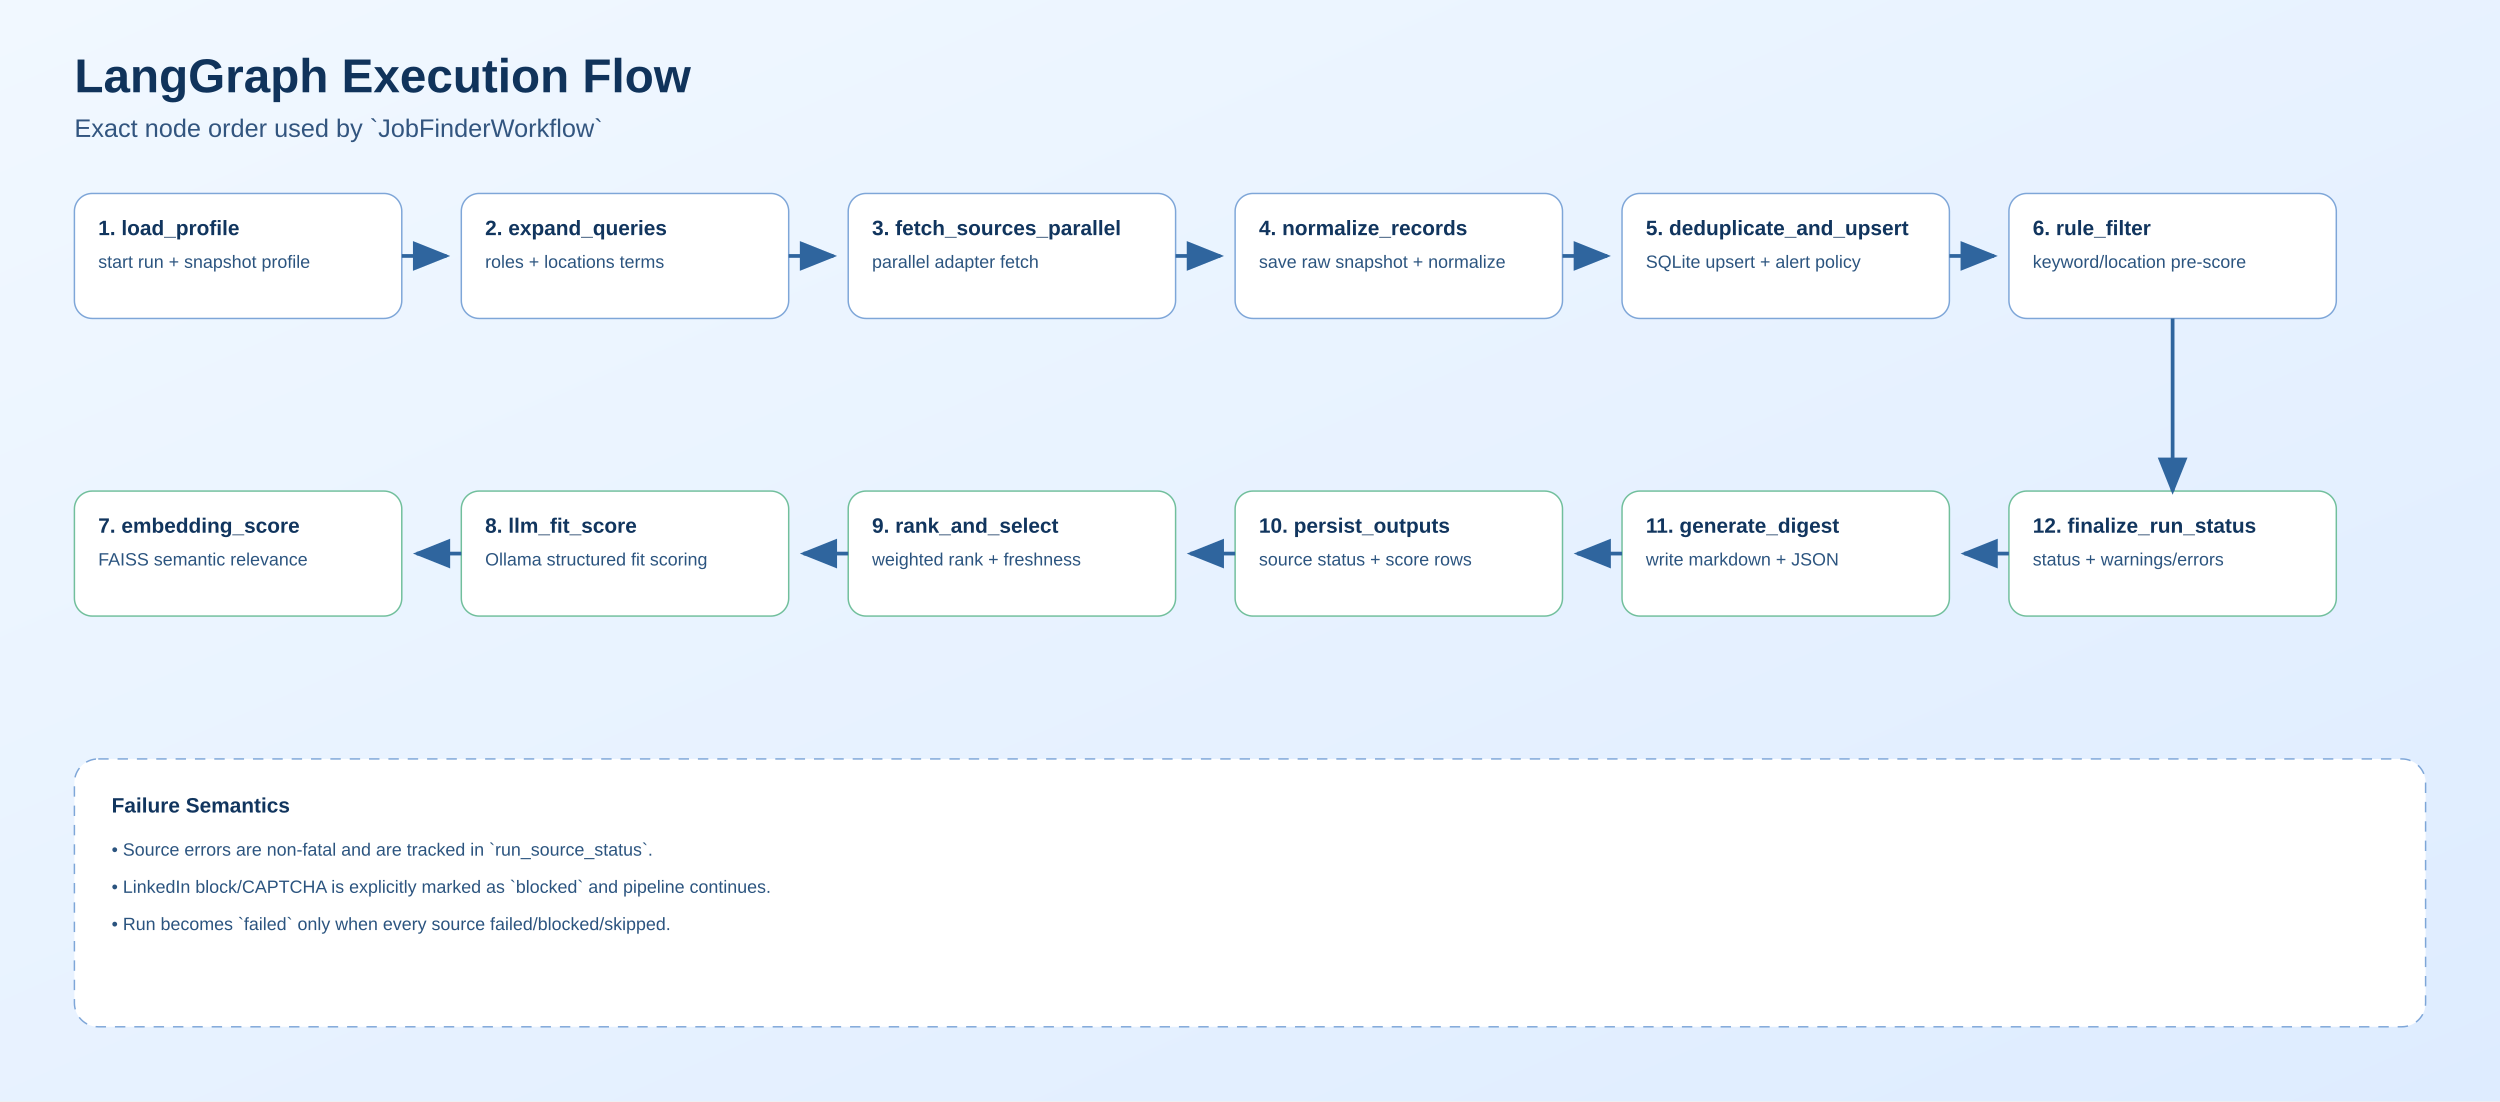
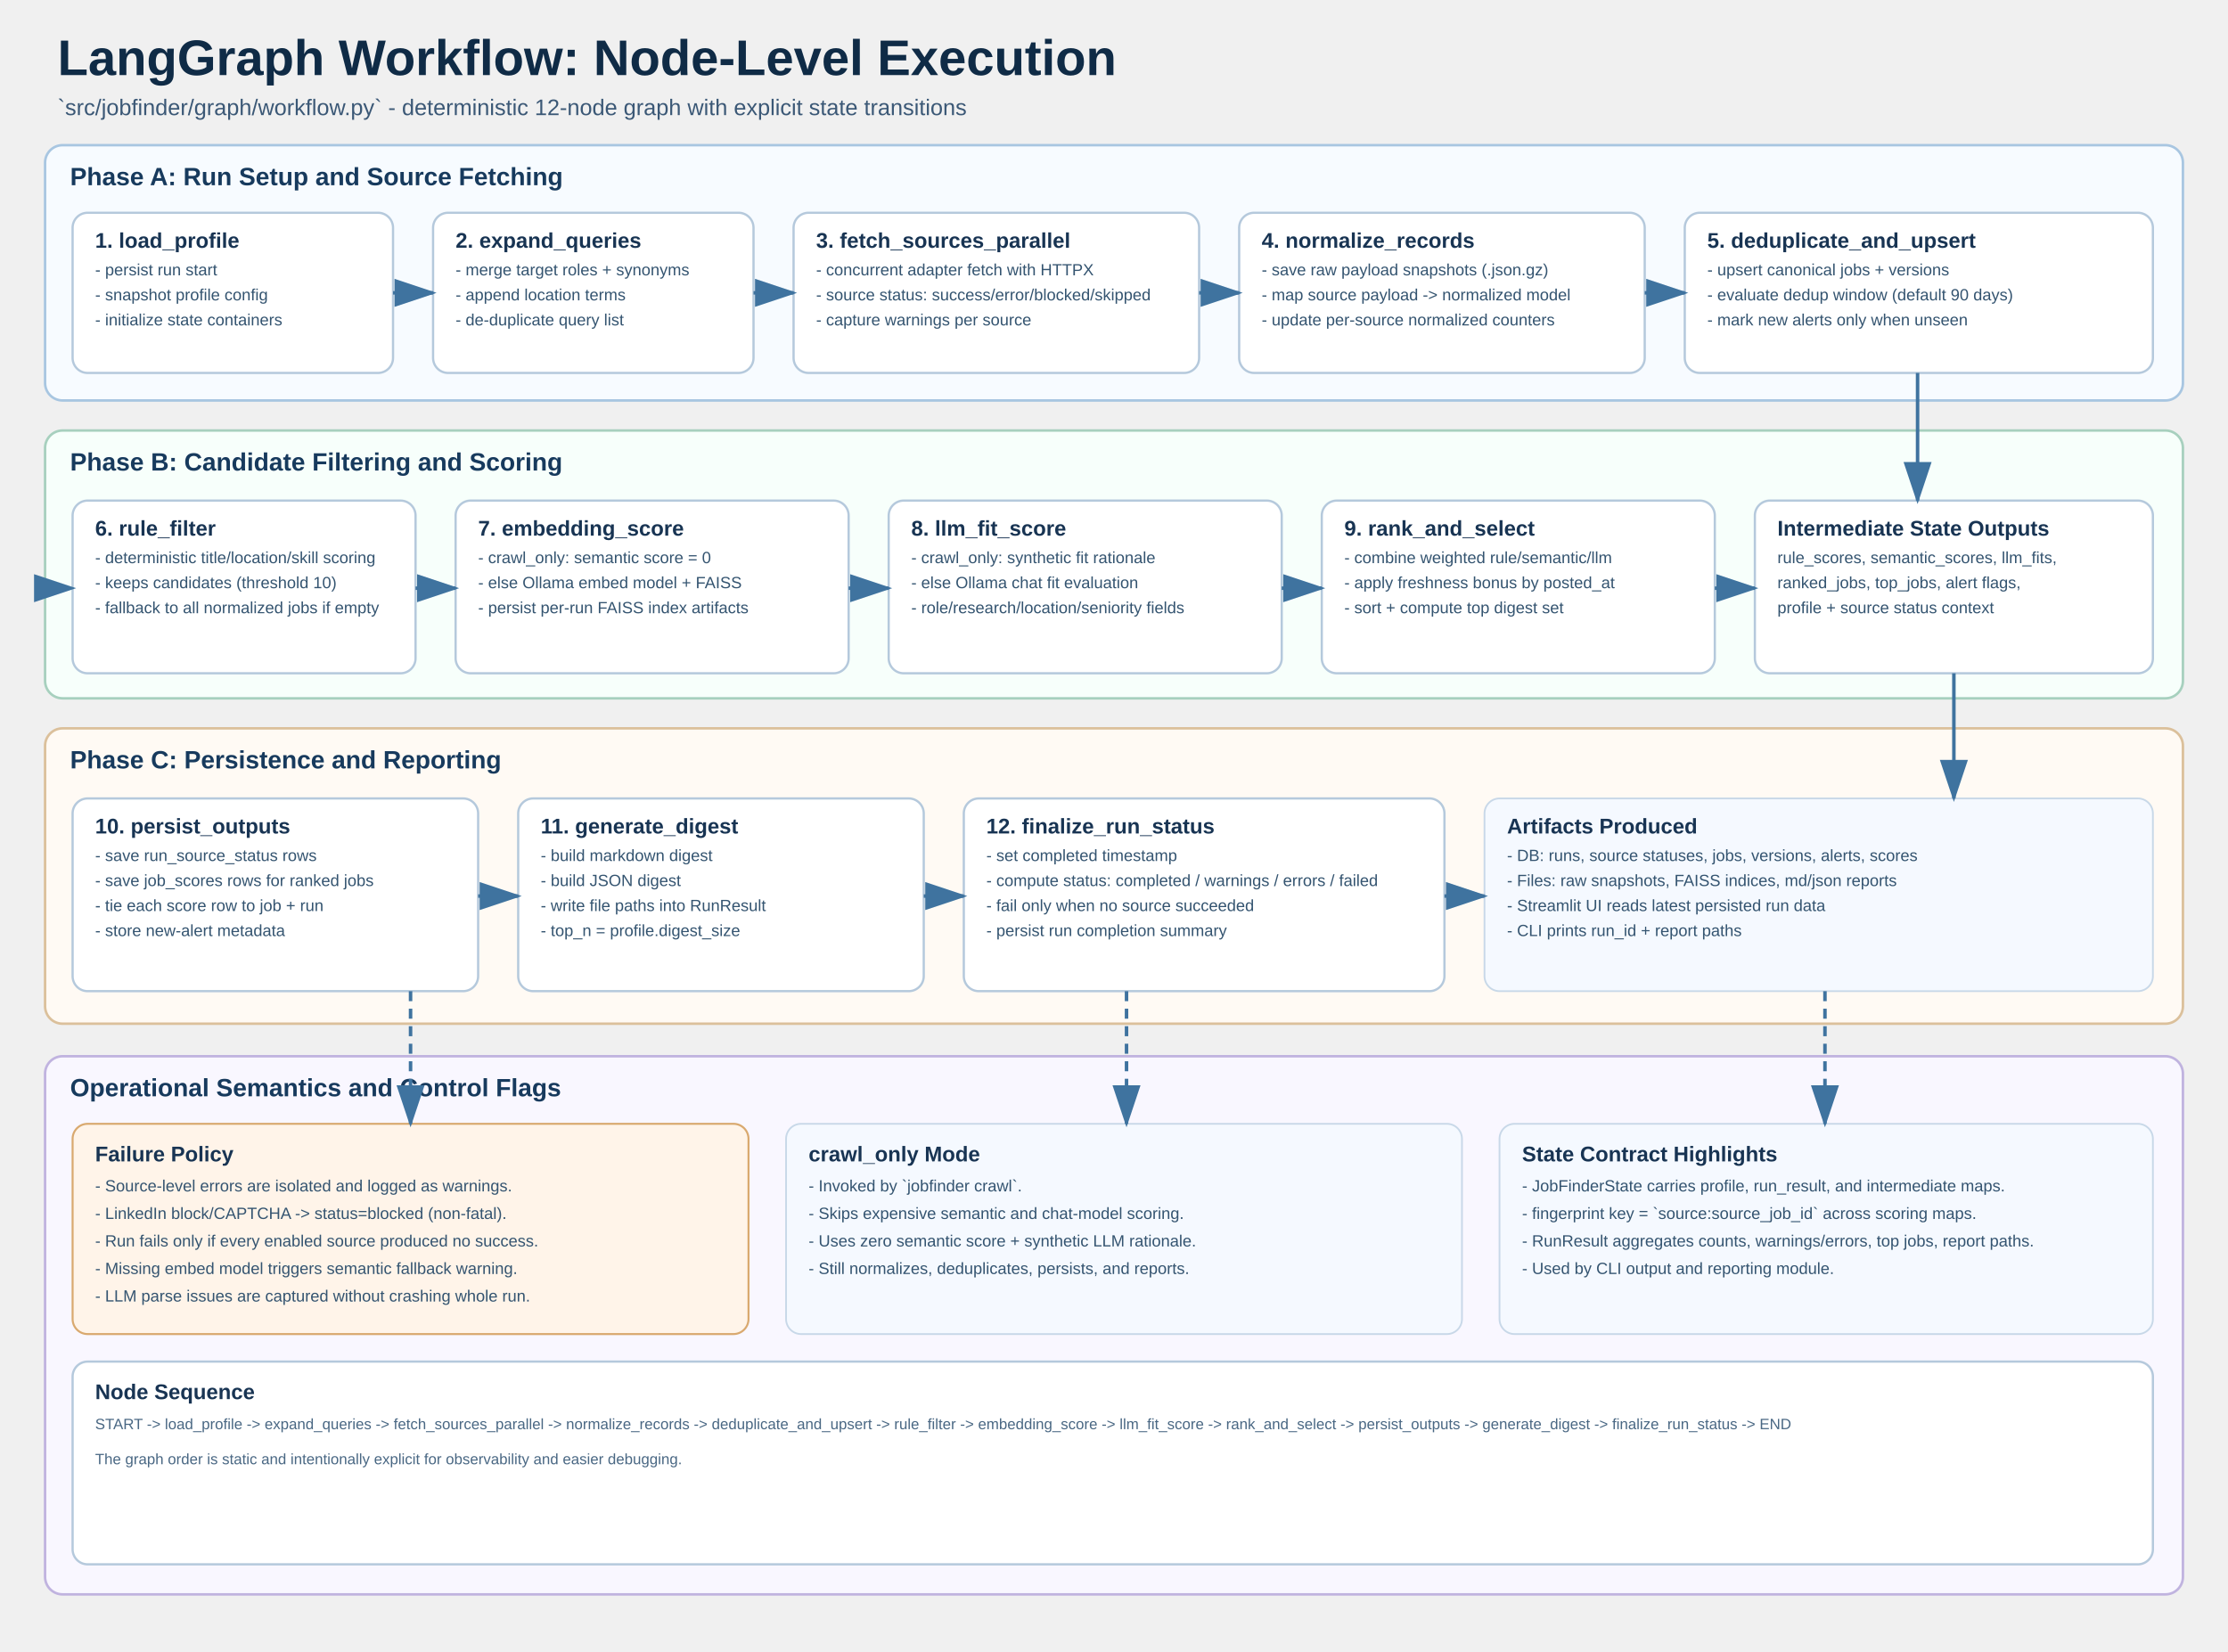
- <svg xmlns="http://www.w3.org/2000/svg" width="1680" height="740" viewBox="0 0 1680 740" role="img" aria-labelledby="title desc">
+ <svg xmlns="http://www.w3.org/2000/svg" width="1780" height="1320" viewBox="0 0 1780 1320" role="img" aria-labelledby="title desc">
  <defs>
-     <linearGradient id="bg2" x1="0" y1="0" x2="1" y2="1">
-       <stop offset="0%" stop-color="#f1f8ff" />
-       <stop offset="100%" stop-color="#deecff" />
-     </linearGradient>
    <style>
-       .header { font: 700 32px 'Segoe UI', Arial, sans-serif; fill: #10335b; }
-       .sub { font: 500 17px 'Segoe UI', Arial, sans-serif; fill: #32557f; }
-       .node-title { font: 700 14px 'Segoe UI', Arial, sans-serif; fill: #11355e; }
-       .node-desc { font: 500 12px 'Segoe UI', Arial, sans-serif; fill: #2b547f; }
-       .arrow { stroke: #2f659e; stroke-width: 2.5; fill: none; marker-end: url(#ah); }
+       .title { font: 700 40px 'Segoe UI', Arial, sans-serif; fill: #0f2b46; }
+       .subtitle { font: 500 18px 'Segoe UI', Arial, sans-serif; fill: #3b5876; }
+       .lane { fill: #f7fbff; stroke: #a8c6e1; stroke-width: 2; }
+       .lane2 { fill: #f7fffb; stroke: #a7d0be; stroke-width: 2; }
+       .lane3 { fill: #fffaf4; stroke: #dbc09b; stroke-width: 2; }
+       .lane4 { fill: #f9f7ff; stroke: #c0b3df; stroke-width: 2; }
+       .node { fill: #ffffff; stroke: #b5c9dc; stroke-width: 1.8; }
+       .node-io { fill: #f5f9ff; stroke: #c8d8e8; stroke-width: 1.4; }
+       .node-title { font: 700 17px 'Segoe UI', Arial, sans-serif; fill: #183453; }
+       .node-text { font: 500 13px 'Segoe UI', Arial, sans-serif; fill: #345470; }
+       .lane-title { font: 700 20px 'Segoe UI', Arial, sans-serif; fill: #173a5d; }
+       .small { font: 500 12px 'Segoe UI', Arial, sans-serif; fill: #496783; }
+       .arrow { stroke: #3f739f; stroke-width: 2.8; fill: none; marker-end: url(#arrowhead); }
+       .dashed { stroke-dasharray: 8 6; }
+       .warn { fill: #fff4e9; stroke: #d9a96f; stroke-width: 1.6; }
    </style>
-     <marker id="ah" markerWidth="10" markerHeight="8" refX="9" refY="4" orient="auto">
-       <polygon points="0 0, 10 4, 0 8" fill="#2f659e" />
+     <marker id="arrowhead" markerWidth="12" markerHeight="8" refX="11" refY="4" orient="auto">
+       <polygon points="0 0, 12 4, 0 8" fill="#3f739f" />
    </marker>
  </defs>
-   <rect width="1680" height="740" fill="url(#bg2)" />
-   <text x="50" y="62" class="header">LangGraph Execution Flow</text>
-   <text x="50" y="92" class="sub">Exact node order used by `JobFinderWorkflow`</text>
-   <g transform="translate(50,130)">
-     <rect x="0" y="0" width="220" height="84" rx="12" fill="#fff" stroke="#7ea6d8" />
-     <text x="16" y="28" class="node-title">1. load_profile</text>
-     <text x="16" y="50" class="node-desc">start run + snapshot profile</text>
-   </g>
-   <g transform="translate(310,130)">
-     <rect x="0" y="0" width="220" height="84" rx="12" fill="#fff" stroke="#7ea6d8" />
-     <text x="16" y="28" class="node-title">2. expand_queries</text>
-     <text x="16" y="50" class="node-desc">roles + locations terms</text>
-   </g>
-   <g transform="translate(570,130)">
-     <rect x="0" y="0" width="220" height="84" rx="12" fill="#fff" stroke="#7ea6d8" />
-     <text x="16" y="28" class="node-title">3. fetch_sources_parallel</text>
-     <text x="16" y="50" class="node-desc">parallel adapter fetch</text>
-   </g>
-   <g transform="translate(830,130)">
-     <rect x="0" y="0" width="220" height="84" rx="12" fill="#fff" stroke="#7ea6d8" />
-     <text x="16" y="28" class="node-title">4. normalize_records</text>
-     <text x="16" y="50" class="node-desc">save raw snapshot + normalize</text>
-   </g>
-   <g transform="translate(1090,130)">
-     <rect x="0" y="0" width="220" height="84" rx="12" fill="#fff" stroke="#7ea6d8" />
-     <text x="16" y="28" class="node-title">5. deduplicate_and_upsert</text>
-     <text x="16" y="50" class="node-desc">SQLite upsert + alert policy</text>
-   </g>
-   <g transform="translate(1350,130)">
-     <rect x="0" y="0" width="220" height="84" rx="12" fill="#fff" stroke="#7ea6d8" />
-     <text x="16" y="28" class="node-title">6. rule_filter</text>
-     <text x="16" y="50" class="node-desc">keyword/location pre-score</text>
-   </g>
-   <g transform="translate(50,330)">
-     <rect x="0" y="0" width="220" height="84" rx="12" fill="#fff" stroke="#71bf9c" />
-     <text x="16" y="28" class="node-title">7. embedding_score</text>
-     <text x="16" y="50" class="node-desc">FAISS semantic relevance</text>
-   </g>
-   <g transform="translate(310,330)">
-     <rect x="0" y="0" width="220" height="84" rx="12" fill="#fff" stroke="#71bf9c" />
-     <text x="16" y="28" class="node-title">8. llm_fit_score</text>
-     <text x="16" y="50" class="node-desc">Ollama structured fit scoring</text>
-   </g>
-   <g transform="translate(570,330)">
-     <rect x="0" y="0" width="220" height="84" rx="12" fill="#fff" stroke="#71bf9c" />
-     <text x="16" y="28" class="node-title">9. rank_and_select</text>
-     <text x="16" y="50" class="node-desc">weighted rank + freshness</text>
-   </g>
-   <g transform="translate(830,330)">
-     <rect x="0" y="0" width="220" height="84" rx="12" fill="#fff" stroke="#71bf9c" />
-     <text x="16" y="28" class="node-title">10. persist_outputs</text>
-     <text x="16" y="50" class="node-desc">source status + score rows</text>
-   </g>
-   <g transform="translate(1090,330)">
-     <rect x="0" y="0" width="220" height="84" rx="12" fill="#fff" stroke="#71bf9c" />
-     <text x="16" y="28" class="node-title">11. generate_digest</text>
-     <text x="16" y="50" class="node-desc">write markdown + JSON</text>
-   </g>
-   <g transform="translate(1350,330)">
-     <rect x="0" y="0" width="220" height="84" rx="12" fill="#fff" stroke="#71bf9c" />
-     <text x="16" y="28" class="node-title">12. finalize_run_status</text>
-     <text x="16" y="50" class="node-desc">status + warnings/errors</text>
-   </g>
-   <path class="arrow" d="M270 172 L300 172" />
-   <path class="arrow" d="M530 172 L560 172" />
-   <path class="arrow" d="M790 172 L820 172" />
-   <path class="arrow" d="M1050 172 L1080 172" />
-   <path class="arrow" d="M1310 172 L1340 172" />
-   <path class="arrow" d="M1460 214 C1460 260 1460 290 1460 330" />
-   <path class="arrow" d="M1350 372 L1320 372" />
-   <path class="arrow" d="M1090 372 L1060 372" />
-   <path class="arrow" d="M830 372 L800 372" />
-   <path class="arrow" d="M570 372 L540 372" />
-   <path class="arrow" d="M310 372 L280 372" />
-   <rect x="50" y="510" width="1580" height="180" rx="16" fill="#ffffff" stroke="#7ea6d8" stroke-dasharray="7 6" />
-   <text x="75" y="546" class="node-title">Failure Semantics</text>
-   <text x="75" y="575" class="node-desc">• Source errors are non-fatal and are tracked in `run_source_status`.</text>
-   <text x="75" y="600" class="node-desc">• LinkedIn block/CAPTCHA is explicitly marked as `blocked` and pipeline continues.</text>
-   <text x="75" y="625" class="node-desc">• Run becomes `failed` only when every source failed/blocked/skipped.</text>
+   <text x="46" y="60" class="title">LangGraph Workflow: Node-Level Execution</text>
+   <text x="46" y="92" class="subtitle">`src/jobfinder/graph/workflow.py` - deterministic 12-node graph with explicit state transitions</text>
+   <rect x="36" y="116" width="1708" height="204" rx="14" class="lane" />
+   <text x="56" y="148" class="lane-title">Phase A: Run Setup and Source Fetching</text>
+   <rect x="58" y="170" width="256" height="128" rx="12" class="node" />
+   <text x="76" y="198" class="node-title">1. load_profile</text>
+   <text x="76" y="220" class="node-text">- persist run start</text>
+   <text x="76" y="240" class="node-text">- snapshot profile config</text>
+   <text x="76" y="260" class="node-text">- initialize state containers</text>
+   <rect x="346" y="170" width="256" height="128" rx="12" class="node" />
+   <text x="364" y="198" class="node-title">2. expand_queries</text>
+   <text x="364" y="220" class="node-text">- merge target roles + synonyms</text>
+   <text x="364" y="240" class="node-text">- append location terms</text>
+   <text x="364" y="260" class="node-text">- de-duplicate query list</text>
+   <rect x="634" y="170" width="324" height="128" rx="12" class="node" />
+   <text x="652" y="198" class="node-title">3. fetch_sources_parallel</text>
+   <text x="652" y="220" class="node-text">- concurrent adapter fetch with HTTPX</text>
+   <text x="652" y="240" class="node-text">- source status: success/error/blocked/skipped</text>
+   <text x="652" y="260" class="node-text">- capture warnings per source</text>
+   <rect x="990" y="170" width="324" height="128" rx="12" class="node" />
+   <text x="1008" y="198" class="node-title">4. normalize_records</text>
+   <text x="1008" y="220" class="node-text">- save raw payload snapshots (.json.gz)</text>
+   <text x="1008" y="240" class="node-text">- map source payload -&gt; normalized model</text>
+   <text x="1008" y="260" class="node-text">- update per-source normalized counters</text>
+   <rect x="1346" y="170" width="374" height="128" rx="12" class="node" />
+   <text x="1364" y="198" class="node-title">5. deduplicate_and_upsert</text>
+   <text x="1364" y="220" class="node-text">- upsert canonical jobs + versions</text>
+   <text x="1364" y="240" class="node-text">- evaluate dedup window (default 90 days)</text>
+   <text x="1364" y="260" class="node-text">- mark new alerts only when unseen</text>
+   <rect x="36" y="344" width="1708" height="214" rx="14" class="lane2" />
+   <text x="56" y="376" class="lane-title">Phase B: Candidate Filtering and Scoring</text>
+   <rect x="58" y="400" width="274" height="138" rx="12" class="node" />
+   <text x="76" y="428" class="node-title">6. rule_filter</text>
+   <text x="76" y="450" class="node-text">- deterministic title/location/skill scoring</text>
+   <text x="76" y="470" class="node-text">- keeps candidates (threshold 10)</text>
+   <text x="76" y="490" class="node-text">- fallback to all normalized jobs if empty</text>
+   <rect x="364" y="400" width="314" height="138" rx="12" class="node" />
+   <text x="382" y="428" class="node-title">7. embedding_score</text>
+   <text x="382" y="450" class="node-text">- crawl_only: semantic score = 0</text>
+   <text x="382" y="470" class="node-text">- else Ollama embed model + FAISS</text>
+   <text x="382" y="490" class="node-text">- persist per-run FAISS index artifacts</text>
+   <rect x="710" y="400" width="314" height="138" rx="12" class="node" />
+   <text x="728" y="428" class="node-title">8. llm_fit_score</text>
+   <text x="728" y="450" class="node-text">- crawl_only: synthetic fit rationale</text>
+   <text x="728" y="470" class="node-text">- else Ollama chat fit evaluation</text>
+   <text x="728" y="490" class="node-text">- role/research/location/seniority fields</text>
+   <rect x="1056" y="400" width="314" height="138" rx="12" class="node" />
+   <text x="1074" y="428" class="node-title">9. rank_and_select</text>
+   <text x="1074" y="450" class="node-text">- combine weighted rule/semantic/llm</text>
+   <text x="1074" y="470" class="node-text">- apply freshness bonus by posted_at</text>
+   <text x="1074" y="490" class="node-text">- sort + compute top digest set</text>
+   <rect x="1402" y="400" width="318" height="138" rx="12" class="node" />
+   <text x="1420" y="428" class="node-title">Intermediate State Outputs</text>
+   <text x="1420" y="450" class="node-text">rule_scores, semantic_scores, llm_fits,</text>
+   <text x="1420" y="470" class="node-text">ranked_jobs, top_jobs, alert flags,</text>
+   <text x="1420" y="490" class="node-text">profile + source status context</text>
+   <rect x="36" y="582" width="1708" height="236" rx="14" class="lane3" />
+   <text x="56" y="614" class="lane-title">Phase C: Persistence and Reporting</text>
+   <rect x="58" y="638" width="324" height="154" rx="12" class="node" />
+   <text x="76" y="666" class="node-title">10. persist_outputs</text>
+   <text x="76" y="688" class="node-text">- save run_source_status rows</text>
+   <text x="76" y="708" class="node-text">- save job_scores rows for ranked jobs</text>
+   <text x="76" y="728" class="node-text">- tie each score row to job + run</text>
+   <text x="76" y="748" class="node-text">- store new-alert metadata</text>
+   <rect x="414" y="638" width="324" height="154" rx="12" class="node" />
+   <text x="432" y="666" class="node-title">11. generate_digest</text>
+   <text x="432" y="688" class="node-text">- build markdown digest</text>
+   <text x="432" y="708" class="node-text">- build JSON digest</text>
+   <text x="432" y="728" class="node-text">- write file paths into RunResult</text>
+   <text x="432" y="748" class="node-text">- top_n = profile.digest_size</text>
+   <rect x="770" y="638" width="384" height="154" rx="12" class="node" />
+   <text x="788" y="666" class="node-title">12. finalize_run_status</text>
+   <text x="788" y="688" class="node-text">- set completed timestamp</text>
+   <text x="788" y="708" class="node-text">- compute status: completed / warnings / errors / failed</text>
+   <text x="788" y="728" class="node-text">- fail only when no source succeeded</text>
+   <text x="788" y="748" class="node-text">- persist run completion summary</text>
+   <rect x="1186" y="638" width="534" height="154" rx="12" class="node-io" />
+   <text x="1204" y="666" class="node-title">Artifacts Produced</text>
+   <text x="1204" y="688" class="node-text">- DB: runs, source statuses, jobs, versions, alerts, scores</text>
+   <text x="1204" y="708" class="node-text">- Files: raw snapshots, FAISS indices, md/json reports</text>
+   <text x="1204" y="728" class="node-text">- Streamlit UI reads latest persisted run data</text>
+   <text x="1204" y="748" class="node-text">- CLI prints run_id + report paths</text>
+   <rect x="36" y="844" width="1708" height="430" rx="14" class="lane4" />
+   <text x="56" y="876" class="lane-title">Operational Semantics and Control Flags</text>
+   <rect x="58" y="898" width="540" height="168" rx="12" class="warn" />
+   <text x="76" y="928" class="node-title">Failure Policy</text>
+   <text x="76" y="952" class="node-text">- Source-level errors are isolated and logged as warnings.</text>
+   <text x="76" y="974" class="node-text">- LinkedIn block/CAPTCHA -&gt; status=blocked (non-fatal).</text>
+   <text x="76" y="996" class="node-text">- Run fails only if every enabled source produced no success.</text>
+   <text x="76" y="1018" class="node-text">- Missing embed model triggers semantic fallback warning.</text>
+   <text x="76" y="1040" class="node-text">- LLM parse issues are captured without crashing whole run.</text>
+   <rect x="628" y="898" width="540" height="168" rx="12" class="node-io" />
+   <text x="646" y="928" class="node-title">crawl_only Mode</text>
+   <text x="646" y="952" class="node-text">- Invoked by `jobfinder crawl`.</text>
+   <text x="646" y="974" class="node-text">- Skips expensive semantic and chat-model scoring.</text>
+   <text x="646" y="996" class="node-text">- Uses zero semantic score + synthetic LLM rationale.</text>
+   <text x="646" y="1018" class="node-text">- Still normalizes, deduplicates, persists, and reports.</text>
+   <rect x="1198" y="898" width="522" height="168" rx="12" class="node-io" />
+   <text x="1216" y="928" class="node-title">State Contract Highlights</text>
+   <text x="1216" y="952" class="node-text">- JobFinderState carries profile, run_result, and intermediate maps.</text>
+   <text x="1216" y="974" class="node-text">- fingerprint key = `source:source_job_id` across scoring maps.</text>
+   <text x="1216" y="996" class="node-text">- RunResult aggregates counts, warnings/errors, top jobs, report paths.</text>
+   <text x="1216" y="1018" class="node-text">- Used by CLI output and reporting module.</text>
+   <rect x="58" y="1088" width="1662" height="162" rx="12" class="node" />
+   <text x="76" y="1118" class="node-title">Node Sequence</text>
+   <text x="76" y="1142" class="small">START -&gt; load_profile -&gt; expand_queries -&gt; fetch_sources_parallel -&gt; normalize_records -&gt; deduplicate_and_upsert -&gt; rule_filter -&gt; embedding_score -&gt; llm_fit_score -&gt; rank_and_select -&gt; persist_outputs -&gt; generate_digest -&gt; finalize_run_status -&gt; END</text>
+   <text x="76" y="1170" class="small">The graph order is static and intentionally explicit for observability and easier debugging.</text>
+   <path class="arrow" d="M314 234 L346 234" />
+   <path class="arrow" d="M602 234 L634 234" />
+   <path class="arrow" d="M958 234 L990 234" />
+   <path class="arrow" d="M1314 234 L1346 234" />
+   <path class="arrow" d="M1532 298 C1532 338 1532 380 1532 400" />
+   <path class="arrow" d="M58 470 L58 470" />
+   <path class="arrow" d="M332 470 L364 470" />
+   <path class="arrow" d="M678 470 L710 470" />
+   <path class="arrow" d="M1024 470 L1056 470" />
+   <path class="arrow" d="M1370 470 L1402 470" />
+   <path class="arrow" d="M1561 538 C1561 590 1561 618 1561 638" />
+   <path class="arrow" d="M382 716 L414 716" />
+   <path class="arrow" d="M738 716 L770 716" />
+   <path class="arrow" d="M1154 716 L1186 716" />
+   <path class="arrow dashed" d="M328 792 L328 898" />
+   <path class="arrow dashed" d="M900 792 L900 898" />
+   <path class="arrow dashed" d="M1458 792 L1458 898" />
</svg>
